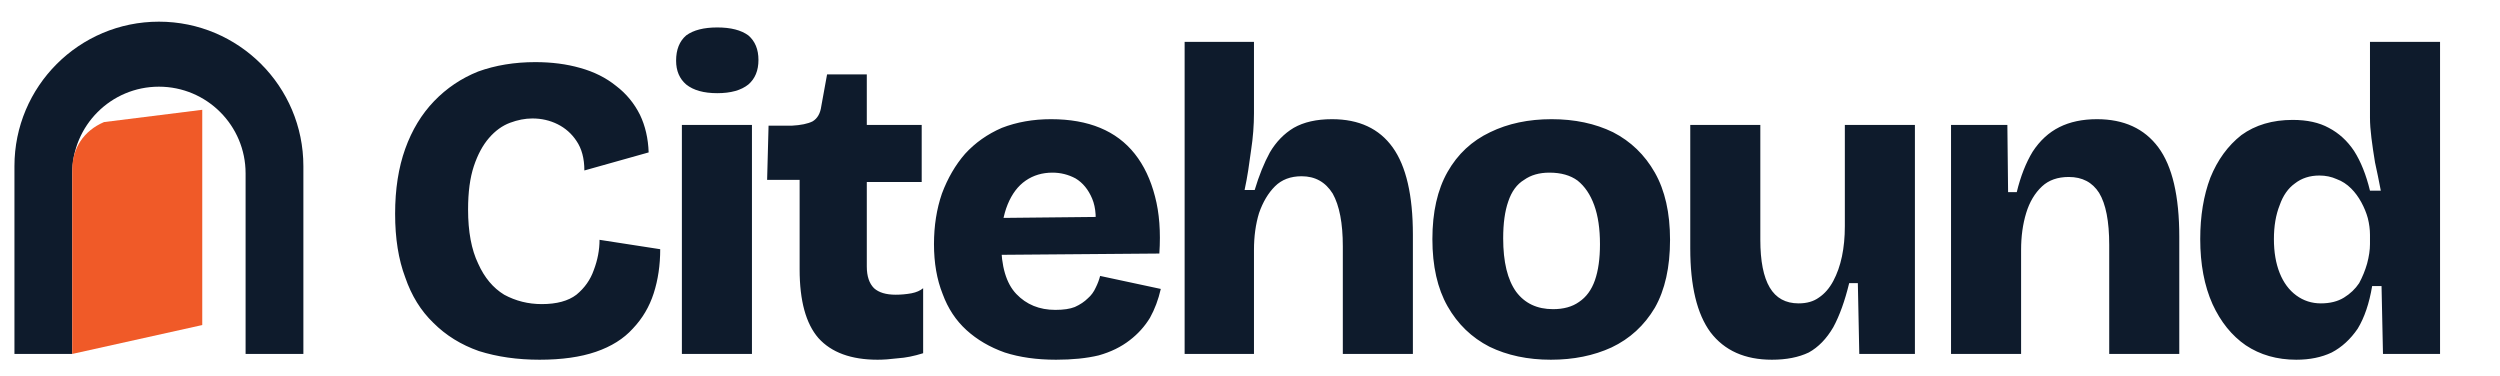
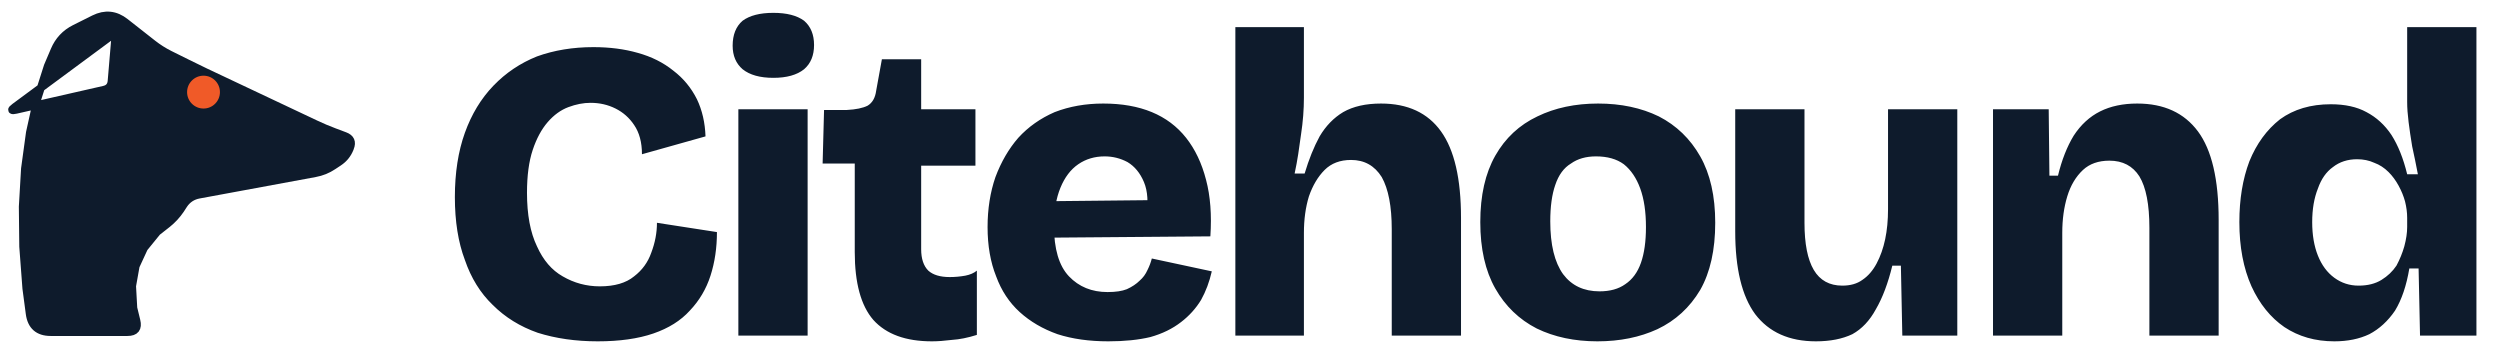
- <svg xmlns="http://www.w3.org/2000/svg" viewBox="17 9 346.1 52" role="img" aria-label="Citehound">
-   <path fill="#0E1B2C" fill-rule="evenodd" d="M19 58V32a20 20 0 0 1 40 0v26ZM27 58V33a12 12 0 0 1 24 0v25Z" />
-   <path fill="#F05A28" d="M27 58V32.5c0-3 1.6-5.4 4.4-6.6L45 24.2V54Z" />
-   <path fill="#0E1B2C" d="M91.7 58.8Q87.1 58.8 83.3 57.6Q79.6 56.3 77 53.7Q74.4 51.2 73.1 47.4Q71.7 43.7 71.7 38.6Q71.7 33.5 73.1 29.6Q74.5 25.7 77.1 23Q79.7 20.3 83.2 18.9Q86.8 17.6 91.1 17.6Q94.5 17.6 97.3 18.4Q100.2 19.2 102.3 20.9Q104.4 22.5 105.6 24.9Q106.7 27.2 106.8 30.1L97.9 32.6Q97.9 30.1 96.8 28.5Q95.8 27 94.2 26.2Q92.6 25.4 90.7 25.4Q89.2 25.4 87.6 26Q86 26.6 84.7 28.1Q83.4 29.6 82.6 32Q81.8 34.4 81.8 38Q81.8 42.6 83.2 45.5Q84.5 48.4 86.8 49.8Q89.2 51.1 92 51.1Q95.1 51.1 96.8 49.8Q98.5 48.4 99.2 46.4Q100 44.3 100 42.2L108.4 43.5Q108.4 46.8 107.5 49.6Q106.6 52.4 104.6 54.5Q102.7 56.6 99.5 57.7Q96.3 58.8 91.7 58.8Z M111.4 58V26.3H121.1V58ZM116.3 21.9Q113.5 21.9 112 20.7Q110.6 19.5 110.6 17.4Q110.6 15.1 112 13.9Q113.5 12.8 116.3 12.8Q119.1 12.8 120.6 13.9Q122 15.1 122 17.3Q122 19.5 120.6 20.7Q119.1 21.9 116.3 21.9Z M138.5 58.8Q133 58.8 130.3 55.8Q127.7 52.8 127.7 46.3V33.9H123.2L123.4 26.4H126.6Q128.5 26.3 129.5 25.8Q130.5 25.2 130.7 23.7L131.5 19.3H137V26.3H144.6V34.2H137V45.9Q137 47.9 138 48.9Q139 49.8 141 49.8Q142.1 49.8 143.2 49.6Q144.2 49.4 144.8 48.9V57.9Q142.9 58.5 141.3 58.6Q139.7 58.8 138.5 58.8Z M163.2 58.8Q159.2 58.8 156.1 57.8Q153 56.7 150.8 54.7Q148.6 52.7 147.5 49.7Q146.3 46.7 146.3 42.8Q146.3 39 147.4 35.8Q148.6 32.6 150.6 30.3Q152.7 28 155.7 26.7Q158.8 25.5 162.5 25.5Q166.4 25.5 169.3 26.7Q172.2 27.9 174.1 30.3Q176 32.7 176.9 36.2Q177.8 39.6 177.5 44.1L152.7 44.3V39.2L172 39L168.5 41.4Q169 38.4 168.2 36.5Q167.4 34.6 165.9 33.7Q164.4 32.9 162.7 32.9Q160.6 32.9 159 34Q157.4 35.1 156.5 37.3Q155.6 39.5 155.6 42.6Q155.6 47.5 157.7 49.7Q159.8 51.9 163.1 51.9Q164.8 51.9 165.8 51.5Q166.9 51 167.6 50.3Q168.3 49.7 168.7 48.8Q169.1 48 169.3 47.2L177.7 49Q177.2 51.2 176.2 53Q175.1 54.8 173.4 56.1Q171.6 57.5 169.1 58.2Q166.6 58.8 163.2 58.8Z M181 58V37.8V14.8H190.6V24.7Q190.6 25.9 190.5 27.2Q190.4 28.5 190.2 29.8Q190 31.2 189.8 32.6Q189.6 33.9 189.3 35.3H190.7Q191.6 32.3 192.8 30.1Q194.1 27.9 196.1 26.7Q198.2 25.5 201.4 25.5Q207 25.5 209.8 29.4Q212.6 33.3 212.6 41.5V58H202.9V43.1Q202.9 38.3 201.5 35.8Q200 33.4 197.2 33.4Q194.9 33.4 193.5 34.8Q192.1 36.2 191.3 38.5Q190.6 40.8 190.6 43.6V58Z M231.7 58.8Q226.9 58.8 223.2 57Q219.5 55.1 217.4 51.4Q215.3 47.7 215.3 42.1Q215.3 36.5 217.4 32.8Q219.5 29.1 223.3 27.3Q227 25.5 231.8 25.5Q236.6 25.5 240.3 27.3Q244 29.2 246.1 32.9Q248.2 36.6 248.2 42.2Q248.2 47.9 246.1 51.6Q243.9 55.3 240.1 57.1Q236.4 58.8 231.7 58.8ZM232 51.8Q234.2 51.8 235.6 50.8Q237.1 49.8 237.8 47.8Q238.5 45.8 238.5 42.8Q238.5 39.6 237.7 37.4Q236.9 35.2 235.4 34Q233.9 32.9 231.5 32.9Q229.4 32.9 228 33.9Q226.5 34.8 225.8 36.9Q225.1 38.9 225.1 42Q225.1 46.9 226.9 49.4Q228.7 51.8 232 51.8Z M262.3 58.8Q256.7 58.8 253.8 55Q251 51.2 251 43.4V26.3H260.7V42.2Q260.7 46.6 262 48.8Q263.3 51 266 51Q267.7 51 268.8 50.2Q270 49.4 270.8 47.9Q271.6 46.4 272 44.5Q272.4 42.6 272.4 40.3V26.3H282.1V45.2V58H274.4L274.2 48.2H273Q272.1 51.9 270.8 54.3Q269.4 56.7 267.4 57.8Q265.3 58.8 262.3 58.8Z M287.1 58V38.9V26.3H294.9L295 35.6H296.2Q297 32.3 298.4 30Q299.9 27.7 302.1 26.6Q304.3 25.5 307.3 25.5Q312.9 25.5 315.8 29.4Q318.7 33.3 318.7 41.8V58H309V42.9Q309 38 307.6 35.7Q306.2 33.5 303.4 33.5Q301.1 33.5 299.7 34.8Q298.2 36.2 297.5 38.5Q296.8 40.8 296.8 43.6V58Z M334.9 58.8Q330.9 58.8 327.9 56.8Q325 54.8 323.3 51.1Q321.6 47.3 321.6 42.1Q321.6 37.3 323 33.6Q324.5 29.9 327.3 27.7Q330.2 25.6 334.4 25.6Q337.4 25.6 339.4 26.7Q341.5 27.8 342.9 29.9Q344.3 32.1 345.1 35.4H346.6Q346.2 33.3 345.8 31.5Q345.5 29.7 345.3 28.1Q345.1 26.5 345.1 25.3V14.8H354.8V42.5V58H346.9L346.7 48.6H345.4Q344.8 52.2 343.4 54.5Q341.9 56.7 339.8 57.8Q337.7 58.8 334.9 58.8ZM338.3 51Q340.2 51 341.5 50.2Q342.8 49.4 343.6 48.2Q344.3 46.9 344.7 45.5Q345.1 44 345.1 42.8V41.5Q345.1 40.4 344.8 39.2Q344.5 38.1 343.9 37Q343.3 35.9 342.5 35.1Q341.6 34.2 340.5 33.8Q339.4 33.3 338.1 33.3Q336.1 33.3 334.7 34.4Q333.3 35.4 332.6 37.4Q331.8 39.4 331.8 42.1Q331.8 44.8 332.6 46.8Q333.4 48.8 334.9 49.9Q336.4 51 338.3 51Z" />
+ <svg xmlns="http://www.w3.org/2000/svg" viewBox="12.5 10.5 350.1 48.0" role="img" aria-label="Citehound">
+   <path fill="#0E1B2C" fill-rule="evenodd" stroke="#0E1B2C" stroke-width="1.1" stroke-linejoin="round" d="M61.52 31.19 Q62.00 30.00 60.80 29.55 L59.31 28.99 Q58.00 28.50 56.73 27.90 L41.27 20.60 Q40.00 20.00 38.75 19.37 L36.25 18.13 Q35.00 17.50 33.90 16.64 L30.04 13.61 Q28.00 12.00 25.67 13.16 L22.97 14.51 Q21.00 15.50 20.14 17.53 L19.19 19.76 L17.75 24.28 L16.69 29.07 L16.00 34.12 L15.69 39.45 L15.75 45.03 L16.19 50.88 L16.66 54.42 Q17.00 57.00 19.60 57.00 L30.35 57.00 Q32.00 57.00 31.60 55.40 L31.17 53.64 L31.00 50.56 L31.50 47.75 L32.67 45.22 L34.50 42.97 L35.90 41.87 Q37.00 41.00 37.78 39.84 L38.22 39.16 Q39.00 38.00 40.38 37.75 L56.62 34.75 Q58.00 34.50 59.16 33.72 L59.93 33.21 Q61.00 32.50 61.48 31.31Z M28.62 16.05 Q28.70 15.05 27.90 15.64 L14.55 25.51 Q13.75 26.10 14.73 25.88 L27.07 23.07 Q28.05 22.85 28.13 21.85Z" />
+   <circle cx="41" cy="23.4" r="2.3" fill="#F05A28" />
+   <path fill="#0E1B2C" d="M96.2 58.3Q91.6 58.3 87.8 57.1Q84.1 55.8 81.5 53.2Q78.9 50.7 77.6 46.9Q76.2 43.2 76.2 38.1Q76.2 33 77.6 29.1Q79 25.2 81.6 22.5Q84.2 19.8 87.7 18.4Q91.3 17.1 95.6 17.1Q99 17.1 101.8 17.9Q104.7 18.7 106.8 20.4Q108.9 22 110.1 24.4Q111.2 26.7 111.3 29.6L102.4 32.1Q102.4 29.6 101.3 28Q100.3 26.5 98.7 25.7Q97.1 24.9 95.2 24.9Q93.7 24.9 92.1 25.5Q90.5 26.1 89.2 27.6Q87.9 29.1 87.1 31.5Q86.3 33.9 86.3 37.5Q86.3 42.1 87.7 45Q89 47.9 91.3 49.2Q93.7 50.6 96.5 50.6Q99.6 50.6 101.3 49.2Q103 47.9 103.7 45.9Q104.5 43.8 104.5 41.7L112.9 43Q112.9 46.3 112 49.1Q111.1 51.9 109.1 54Q107.2 56.1 104 57.2Q100.8 58.3 96.2 58.3Z M115.9 57.5V25.8H125.6V57.5ZM120.8 21.4Q118 21.4 116.5 20.2Q115.1 19 115.1 16.9Q115.1 14.6 116.5 13.4Q118 12.3 120.8 12.3Q123.6 12.3 125.1 13.4Q126.5 14.6 126.5 16.8Q126.5 19 125.1 20.2Q123.6 21.4 120.8 21.4Z M143 58.3Q137.5 58.3 134.8 55.3Q132.2 52.3 132.2 45.8V33.4H127.7L127.9 25.9H131.1Q133 25.8 134 25.3Q135 24.7 135.2 23.2L136 18.8H141.5V25.8H149.1V33.7H141.5V45.4Q141.5 47.4 142.5 48.4Q143.5 49.3 145.5 49.3Q146.6 49.3 147.7 49.1Q148.7 48.9 149.3 48.4V57.4Q147.4 58 145.8 58.1Q144.2 58.3 143 58.3Z M167.7 58.3Q163.7 58.3 160.6 57.3Q157.5 56.2 155.3 54.2Q153.1 52.2 152 49.2Q150.8 46.2 150.8 42.3Q150.8 38.5 151.9 35.3Q153.1 32.1 155.1 29.8Q157.2 27.5 160.2 26.2Q163.3 25 167 25Q170.9 25 173.8 26.2Q176.7 27.4 178.6 29.8Q180.5 32.2 181.4 35.7Q182.3 39.1 182 43.6L157.2 43.8V38.7L176.5 38.5L173 40.9Q173.5 37.9 172.7 36Q171.9 34.1 170.4 33.2Q168.9 32.4 167.2 32.4Q165.1 32.4 163.5 33.5Q161.9 34.6 161 36.8Q160.1 39 160.1 42.1Q160.1 47 162.2 49.2Q164.3 51.4 167.6 51.4Q169.3 51.4 170.3 51Q171.4 50.5 172.1 49.8Q172.8 49.2 173.2 48.3Q173.6 47.5 173.8 46.7L182.2 48.5Q181.7 50.7 180.7 52.5Q179.6 54.3 177.9 55.6Q176.1 57 173.6 57.7Q171.1 58.3 167.7 58.3Z M185.5 57.5V37.3V14.3H195.1V24.2Q195.1 25.4 195 26.7Q194.9 28 194.7 29.3Q194.5 30.7 194.3 32.1Q194.1 33.4 193.8 34.8H195.2Q196.1 31.8 197.3 29.6Q198.6 27.4 200.6 26.2Q202.7 25 205.9 25Q211.5 25 214.3 28.9Q217.1 32.8 217.1 41V57.5H207.4V42.6Q207.4 37.8 206 35.3Q204.5 32.9 201.7 32.9Q199.4 32.9 198 34.3Q196.6 35.7 195.8 38Q195.1 40.3 195.1 43.1V57.5Z M236.2 58.3Q231.4 58.3 227.7 56.5Q224 54.6 221.9 50.9Q219.8 47.2 219.8 41.6Q219.8 36 221.9 32.3Q224 28.6 227.8 26.8Q231.5 25 236.3 25Q241.1 25 244.8 26.8Q248.5 28.7 250.6 32.4Q252.7 36.1 252.7 41.7Q252.7 47.4 250.6 51.1Q248.4 54.8 244.6 56.6Q240.9 58.3 236.2 58.3ZM236.5 51.3Q238.7 51.3 240.1 50.3Q241.6 49.3 242.3 47.3Q243 45.3 243 42.3Q243 39.1 242.2 36.9Q241.4 34.7 239.9 33.5Q238.4 32.4 236 32.4Q233.9 32.4 232.5 33.4Q231 34.3 230.3 36.4Q229.6 38.4 229.6 41.5Q229.6 46.4 231.4 48.9Q233.2 51.3 236.5 51.3Z M266.8 58.3Q261.2 58.3 258.3 54.5Q255.5 50.7 255.5 42.9V25.8H265.2V41.7Q265.2 46.1 266.5 48.3Q267.8 50.5 270.5 50.5Q272.2 50.5 273.3 49.7Q274.5 48.9 275.3 47.4Q276.1 45.9 276.5 44Q276.9 42.1 276.9 39.8V25.8H286.6V44.7V57.5H278.9L278.7 47.7H277.5Q276.6 51.4 275.2 53.8Q273.9 56.2 271.9 57.3Q269.8 58.3 266.8 58.3Z M291.6 57.5V38.4V25.8H299.4L299.5 35.1H300.7Q301.5 31.8 302.9 29.5Q304.4 27.2 306.6 26.1Q308.8 25 311.8 25Q317.4 25 320.3 28.9Q323.2 32.8 323.2 41.3V57.5H313.5V42.4Q313.5 37.5 312.1 35.2Q310.7 33 307.9 33Q305.6 33 304.2 34.3Q302.7 35.7 302 38Q301.3 40.3 301.3 43.1V57.5Z M339.4 58.3Q335.4 58.3 332.4 56.3Q329.5 54.3 327.8 50.6Q326.1 46.8 326.1 41.6Q326.1 36.8 327.5 33.1Q329 29.4 331.8 27.2Q334.7 25.1 338.9 25.1Q341.9 25.1 343.9 26.2Q346 27.3 347.4 29.4Q348.8 31.6 349.6 34.9H351.1Q350.7 32.8 350.3 31Q350 29.2 349.8 27.6Q349.6 26 349.6 24.8V14.3H359.3V42V57.5H351.4L351.2 48.1H349.9Q349.3 51.7 347.9 54Q346.4 56.2 344.3 57.3Q342.2 58.3 339.4 58.3ZM342.8 50.5Q344.7 50.5 346 49.7Q347.3 48.9 348.1 47.7Q348.8 46.4 349.2 45Q349.6 43.5 349.6 42.3V41Q349.6 39.9 349.3 38.7Q349 37.6 348.4 36.5Q347.8 35.4 347 34.6Q346.1 33.7 345 33.3Q343.9 32.8 342.6 32.8Q340.6 32.8 339.2 33.9Q337.8 34.9 337.1 36.9Q336.3 38.9 336.3 41.6Q336.3 44.3 337.1 46.3Q337.9 48.3 339.4 49.4Q340.9 50.5 342.8 50.5Z" />
</svg>
